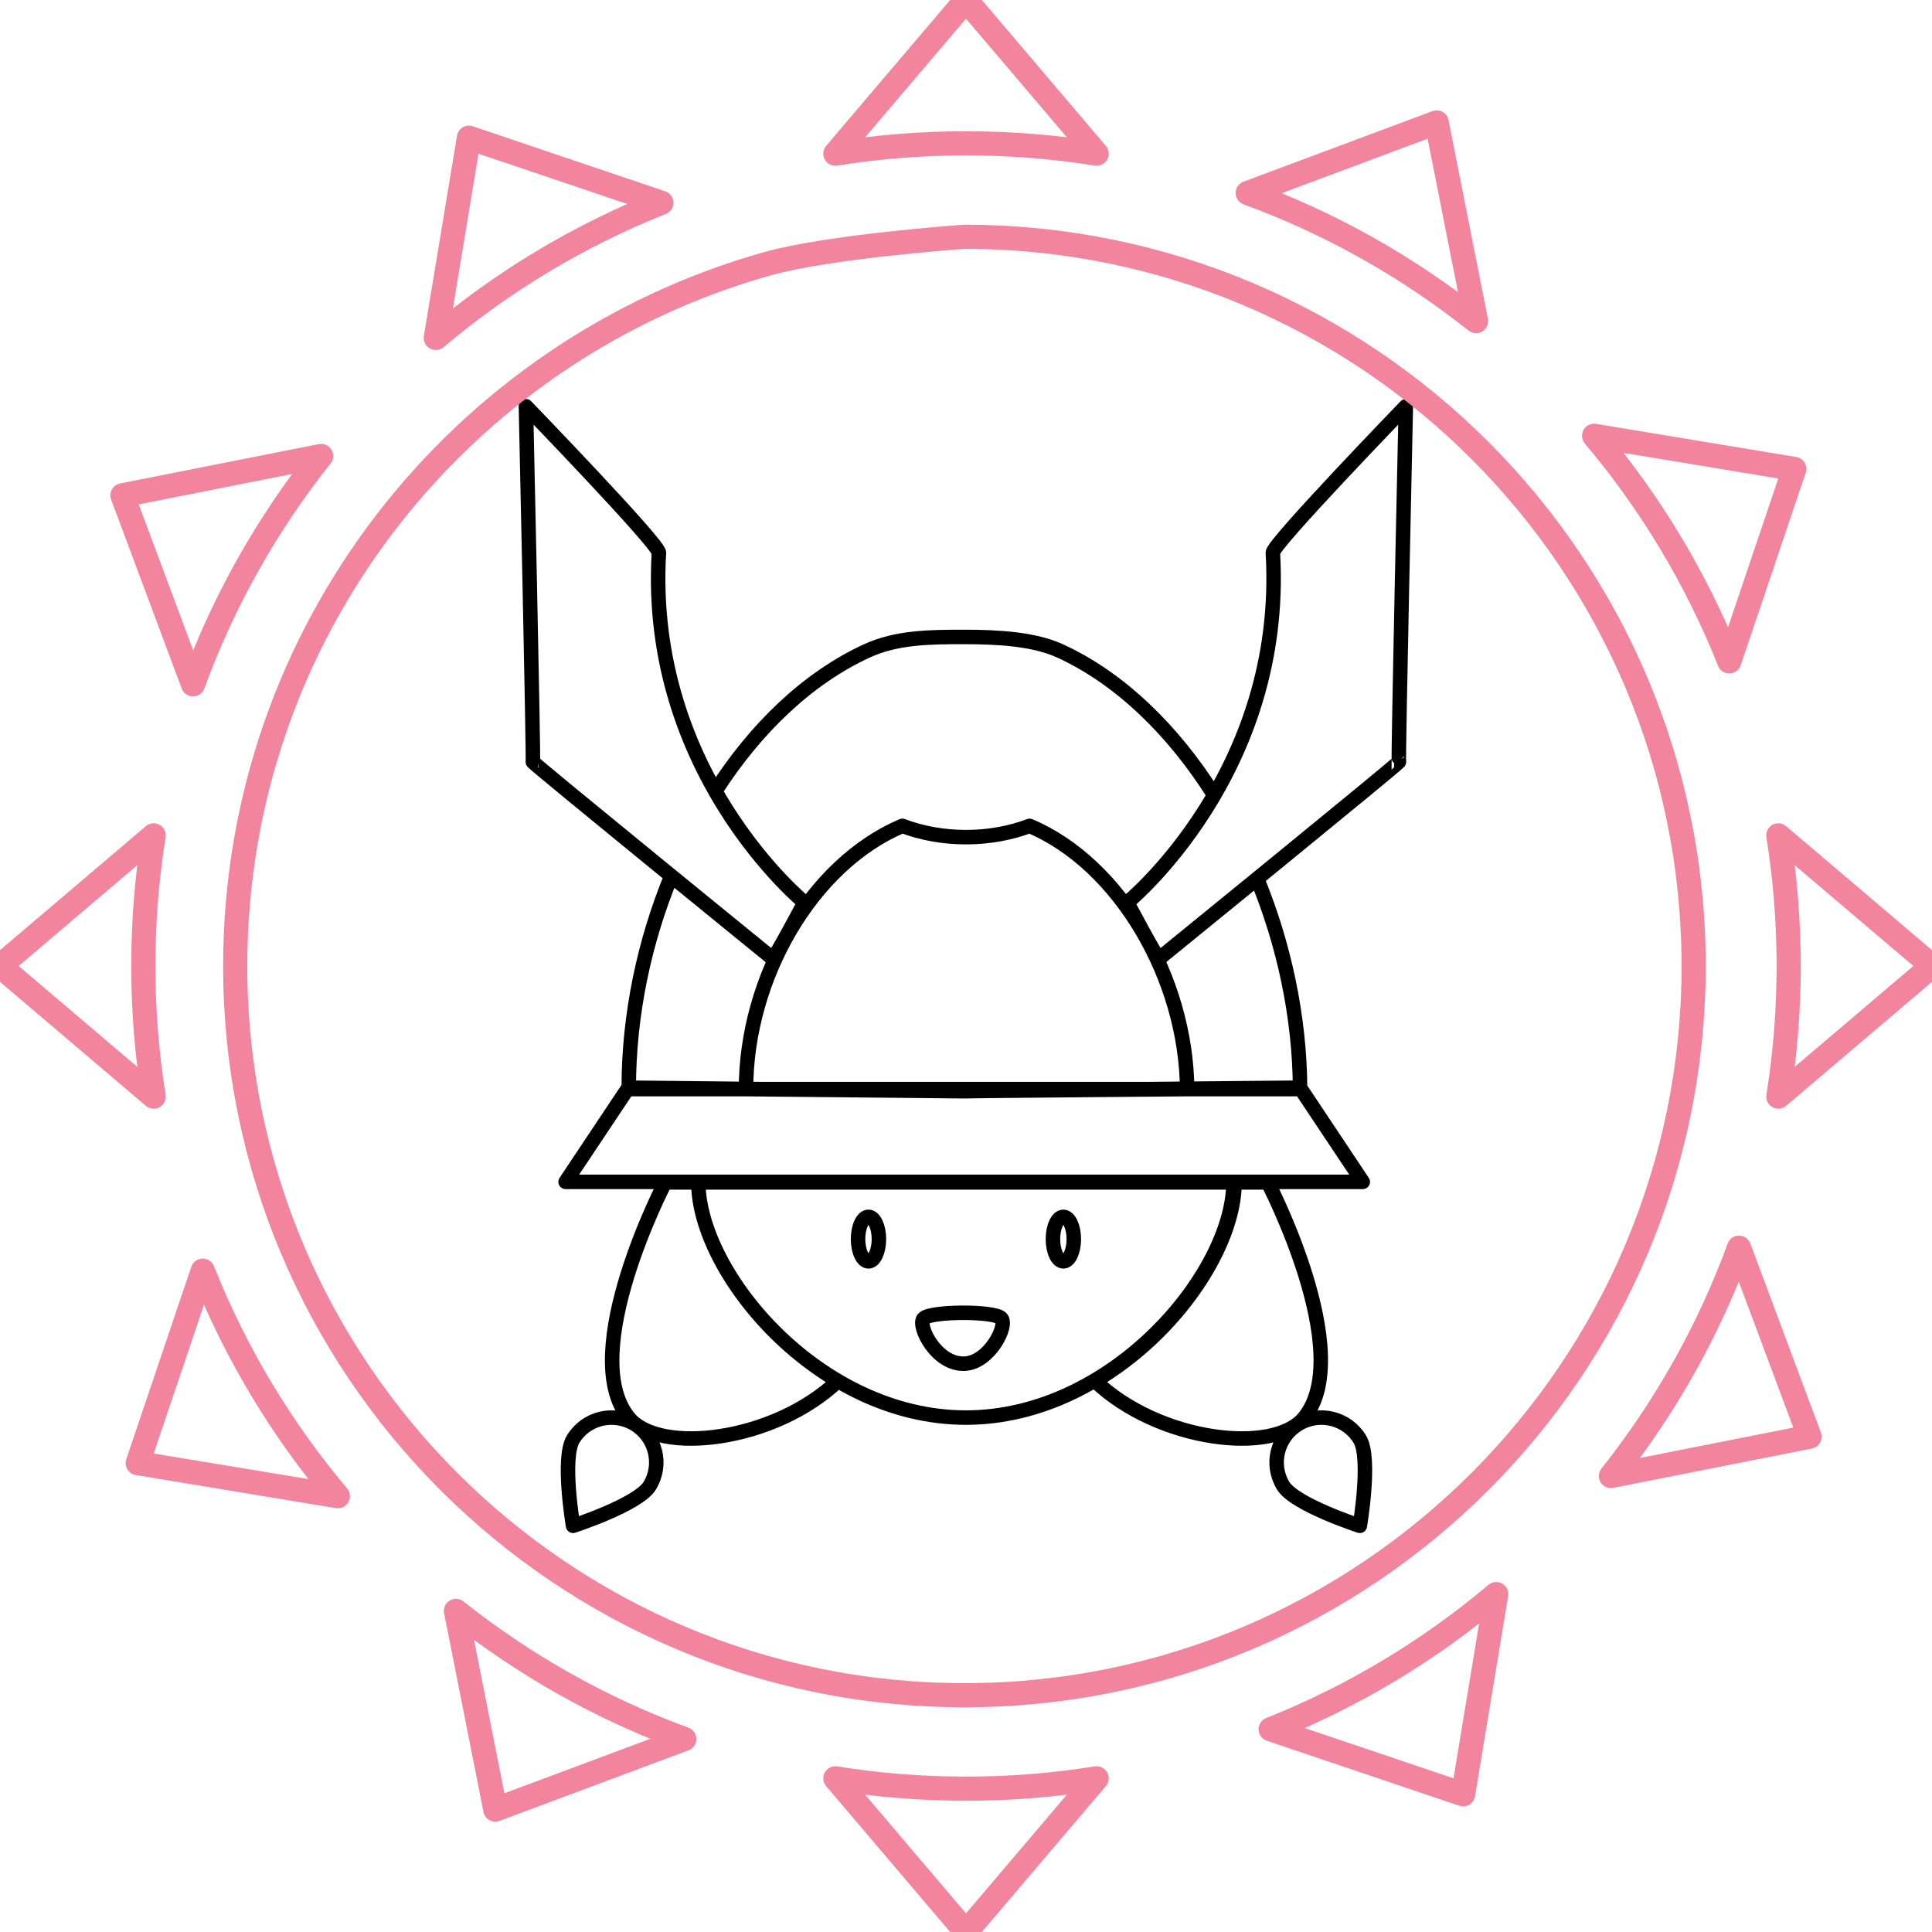
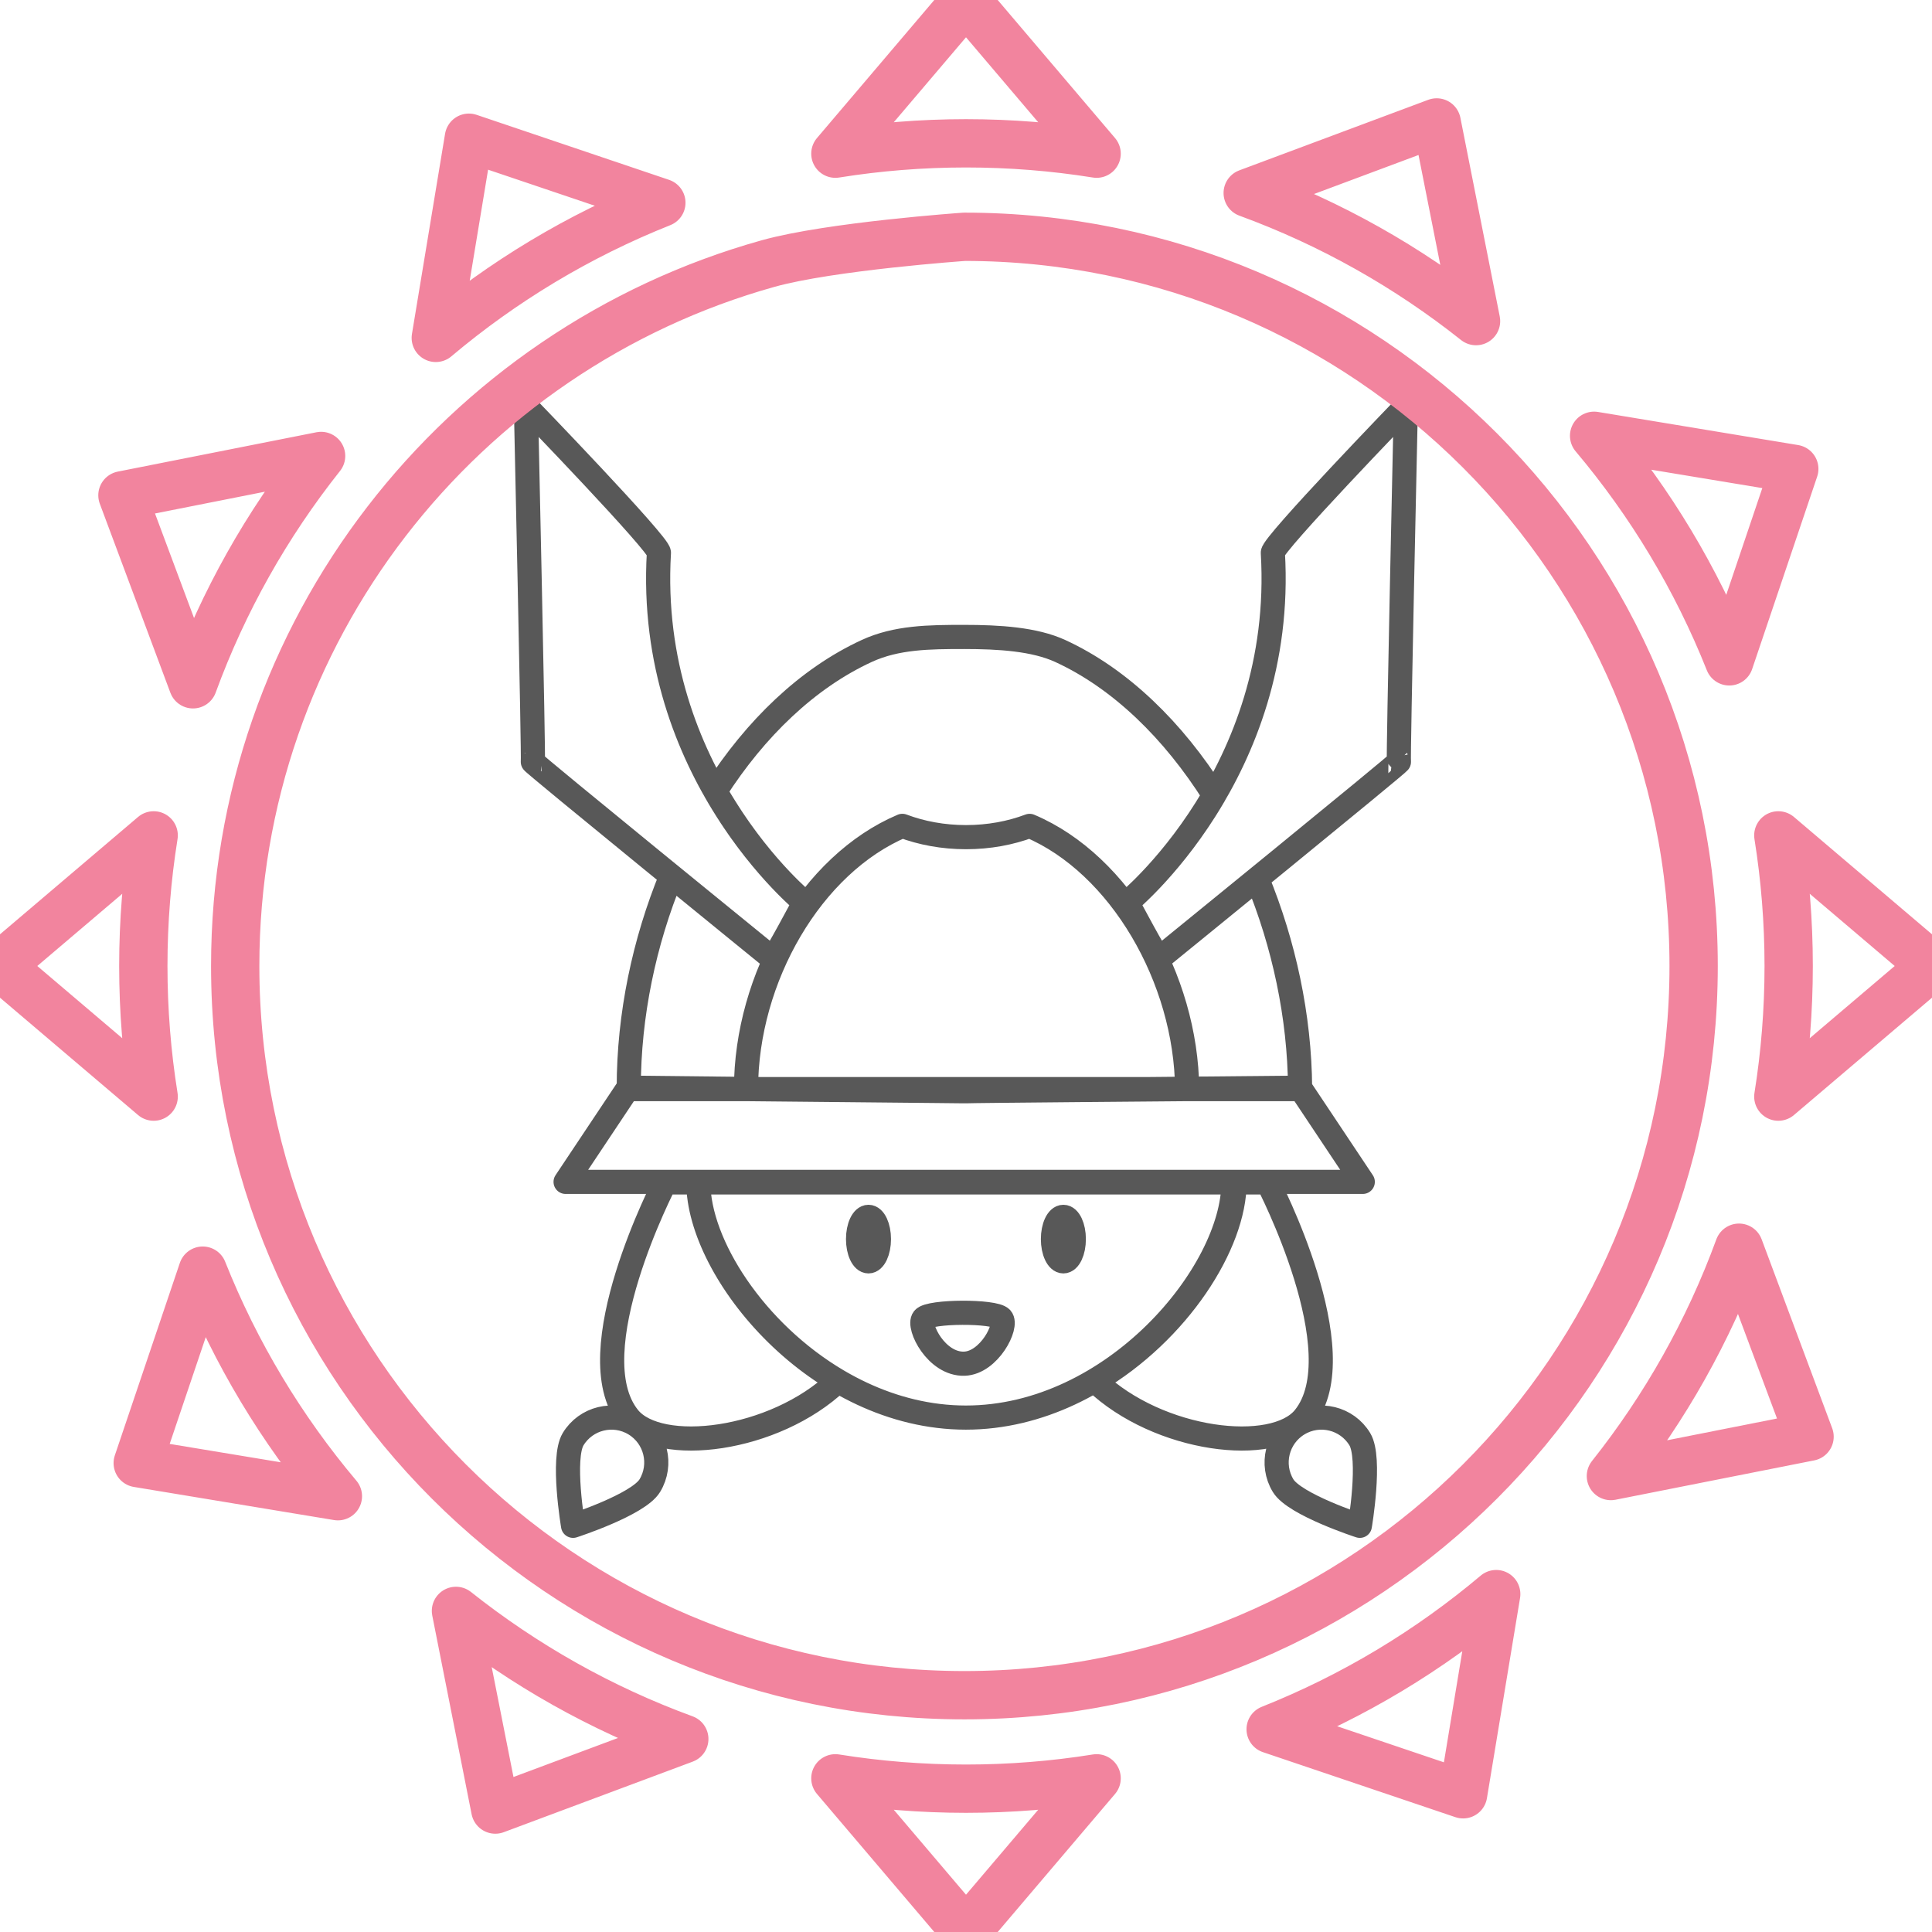
<svg xmlns="http://www.w3.org/2000/svg" width="100%" height="100%" viewBox="0 0 400 400" version="1.1" xml:space="preserve" style="fill-rule:evenodd;clip-rule:evenodd;stroke-linecap:round;stroke-linejoin:round;stroke-miterlimit:1.5;">
-   <path style="fill:none;stroke:black;stroke-width:3px;" d="M282.146,244.694L117.102,244.694L129.905,225.486L269.343,225.486L282.146,244.694ZM186.824,170.986C190.77,172.479 195.252,173.323 200.003,173.323C204.748,173.323 209.225,172.481 213.17,170.991C231.872,178.89 245.606,202.609 245.784,225.486C245.784,225.486 199.996,225.861 199.996,225.931L154.456,225.486C154.456,202.438 168.049,178.927 186.824,170.986ZM233.392,186.86C233.392,186.86 266.245,160.073 263.53,114.443C263.427,112.703 291.062,84.114 291.062,84.114C291.062,84.114 289.434,157.559 289.632,157.735C289.829,157.912 240.291,198.211 239.982,198.458C239.674,198.705 233.392,186.86 233.392,186.86ZM166.559,186.856C166.559,186.856 133.706,160.069 136.421,114.439C136.524,112.699 108.889,84.11 108.889,84.11C108.889,84.11 110.517,157.555 110.319,157.732C110.122,157.908 159.66,198.208 159.969,198.455C160.277,198.702 166.559,186.856 166.559,186.856ZM148.09,163.802C156.425,150.788 167.21,140.418 179.438,134.78C185.613,131.932 192.394,131.873 199.624,131.873C206.845,131.873 214.178,132.322 219.532,134.788C231.95,140.505 242.928,151.218 251.384,164.634C242.99,179.034 233.392,186.86 233.392,186.86C233.392,186.86 239.674,198.705 239.982,198.458C240.117,198.351 249.614,190.626 260.268,181.931C265.838,195.478 269.061,210.441 269.166,225.193C269.166,225.193 199.484,225.814 199.484,225.931L130.18,225.193C130.18,210.162 133.376,195.013 138.991,181.363C149.923,190.285 159.831,198.345 159.969,198.455C160.277,198.702 166.559,186.856 166.559,186.856C166.559,186.856 156.592,178.729 148.09,163.802Z" />
-   <path style="fill:none;stroke:black;stroke-width:3px;" d="M144.584,244.807C144.584,263.493 169.384,293.497 199.975,293.497C230.567,293.497 255.367,263.493 255.367,244.807L199.975,244.807L144.584,244.807ZM173.477,285.911C156.262,275.781 144.584,257.629 144.584,244.807L137.7,244.807C137.7,244.807 119.326,280.103 130.153,293.497C136.428,301.259 160.242,298.514 173.477,285.911ZM226.715,285.911C243.93,275.781 255.607,257.629 255.607,244.807L262.491,244.807C262.491,244.807 280.865,280.103 270.038,293.497C263.764,301.259 239.949,298.514 226.715,285.911ZM118.649,315.904C118.649,315.904 132.153,311.525 134.537,307.587C137.191,303.205 135.788,297.493 131.406,294.839C127.024,292.185 121.312,293.588 118.658,297.97C116.273,301.908 118.649,315.904 118.649,315.904ZM281.543,315.904C281.543,315.904 268.039,311.525 265.654,307.587C263,303.205 264.403,297.493 268.785,294.839C273.167,292.185 278.88,293.588 281.534,297.97C283.918,301.908 281.543,315.904 281.543,315.904ZM220.161,251.935C221.353,251.935 222.321,254 222.321,256.543C222.321,259.086 221.353,261.151 220.161,261.151C218.968,261.151 218,259.086 218,256.543C218,254 218.968,251.935 220.161,251.935ZM179.811,251.935C181.003,251.935 181.971,254 181.971,256.543C181.971,259.086 181.003,261.151 179.811,261.151C178.618,261.151 177.65,259.086 177.65,256.543C177.65,254 178.618,251.935 179.811,251.935ZM191.202,273.008C192.474,271.44 205.894,271.375 207.306,272.93C208.718,274.485 204.808,282.157 199.673,282.338C193.872,282.543 189.93,274.577 191.202,273.008Z" />
-   <path style="fill:none;stroke:#f2849e;stroke-width:5px;" d="M199.673,49.024C282.999,49.024 350.649,116.674 350.649,200C350.649,283.326 282.999,350.976 199.673,350.976C116.347,350.976 48.697,283.326 48.697,200C48.697,130.762 95.407,72.347 159.007,54.574C171.947,50.958 199.673,49.024 199.673,49.024ZM31.817,172.956C30.406,181.761 29.673,190.796 29.673,200C29.673,209.204 30.406,218.239 31.817,227.044L-0,200L31.817,172.956ZM66.481,94.401C55.273,108.515 46.26,124.446 39.958,141.676L25.349,102.548L66.481,94.401ZM136.926,41.973C119.819,48.778 104.073,58.283 90.224,69.957L97.081,28.513L136.926,41.973ZM172.956,368.183C181.761,369.594 190.796,370.327 200,370.327C209.204,370.327 218.239,369.594 227.044,368.183L200,400L172.956,368.183ZM94.401,333.519C108.515,344.727 124.446,353.74 141.676,360.042L102.548,374.651L94.401,333.519ZM41.973,263.074C48.778,280.181 58.283,295.927 69.957,309.776L28.513,302.919L41.973,263.074ZM368.183,227.044C369.594,218.239 370.327,209.204 370.327,200C370.327,190.796 369.594,181.761 368.183,172.956L400,200L368.183,227.044ZM333.519,305.599C344.727,291.485 353.74,275.554 360.042,258.324L374.651,297.452L333.519,305.599ZM263.074,358.027C280.181,351.222 295.927,341.717 309.776,330.043L302.919,371.487L263.074,358.027ZM227.044,31.817C218.239,30.406 209.204,29.673 200,29.673C190.796,29.673 181.761,30.406 172.956,31.817L200,-0L227.044,31.817ZM305.599,66.481C291.485,55.273 275.554,46.26 258.324,39.958L297.452,25.349L305.599,66.481ZM358.027,136.926C351.222,119.819 341.717,104.073 330.043,90.224L371.487,97.081L358.027,136.926Z" />
+   <path style="fill:none;stroke:#585858;stroke-width:5px;" d="M282.146,244.694L117.102,244.694L129.905,225.486L269.343,225.486L282.146,244.694ZM186.824,170.986C190.77,172.479 195.252,173.323 200.003,173.323C204.748,173.323 209.225,172.481 213.17,170.991C231.872,178.89 245.606,202.609 245.784,225.486C245.784,225.486 199.996,225.861 199.996,225.931L154.456,225.486C154.456,202.438 168.049,178.927 186.824,170.986ZM233.392,186.86C233.392,186.86 266.245,160.073 263.53,114.443C263.427,112.703 291.062,84.114 291.062,84.114C291.062,84.114 289.434,157.559 289.632,157.735C289.829,157.912 240.291,198.211 239.982,198.458C239.674,198.705 233.392,186.86 233.392,186.86ZM166.559,186.856C166.559,186.856 133.706,160.069 136.421,114.439C136.524,112.699 108.889,84.11 108.889,84.11C108.889,84.11 110.517,157.555 110.319,157.732C110.122,157.908 159.66,198.208 159.969,198.455C160.277,198.702 166.559,186.856 166.559,186.856ZM148.09,163.802C156.425,150.788 167.21,140.418 179.438,134.78C185.613,131.932 192.394,131.873 199.624,131.873C206.845,131.873 214.178,132.322 219.532,134.788C231.95,140.505 242.928,151.218 251.384,164.634C242.99,179.034 233.392,186.86 233.392,186.86C233.392,186.86 239.674,198.705 239.982,198.458C240.117,198.351 249.614,190.626 260.268,181.931C265.838,195.478 269.061,210.441 269.166,225.193C269.166,225.193 199.484,225.814 199.484,225.931L130.18,225.193C130.18,210.162 133.376,195.013 138.991,181.363C149.923,190.285 159.831,198.345 159.969,198.455C160.277,198.702 166.559,186.856 166.559,186.856C166.559,186.856 156.592,178.729 148.09,163.802Z" />
+   <path style="fill:none;stroke:#585858;stroke-width:5px;" d="M144.584,244.807C144.584,263.493 169.384,293.497 199.975,293.497C230.567,293.497 255.367,263.493 255.367,244.807L199.975,244.807L144.584,244.807ZM173.477,285.911C156.262,275.781 144.584,257.629 144.584,244.807L137.7,244.807C137.7,244.807 119.326,280.103 130.153,293.497C136.428,301.259 160.242,298.514 173.477,285.911ZM226.715,285.911C243.93,275.781 255.607,257.629 255.607,244.807L262.491,244.807C262.491,244.807 280.865,280.103 270.038,293.497C263.764,301.259 239.949,298.514 226.715,285.911ZM118.649,315.904C118.649,315.904 132.153,311.525 134.537,307.587C137.191,303.205 135.788,297.493 131.406,294.839C127.024,292.185 121.312,293.588 118.658,297.97C116.273,301.908 118.649,315.904 118.649,315.904ZM281.543,315.904C281.543,315.904 268.039,311.525 265.654,307.587C263,303.205 264.403,297.493 268.785,294.839C273.167,292.185 278.88,293.588 281.534,297.97C283.918,301.908 281.543,315.904 281.543,315.904ZM220.161,251.935C221.353,251.935 222.321,254 222.321,256.543C222.321,259.086 221.353,261.151 220.161,261.151C218.968,261.151 218,259.086 218,256.543C218,254 218.968,251.935 220.161,251.935ZM179.811,251.935C181.003,251.935 181.971,254 181.971,256.543C181.971,259.086 181.003,261.151 179.811,261.151C178.618,261.151 177.65,259.086 177.65,256.543C177.65,254 178.618,251.935 179.811,251.935ZM191.202,273.008C192.474,271.44 205.894,271.375 207.306,272.93C208.718,274.485 204.808,282.157 199.673,282.338C193.872,282.543 189.93,274.577 191.202,273.008Z" />
+   <path style="fill:none;stroke:#f2849e;stroke-width:10px;" d="M199.673,49.024C282.999,49.024 350.649,116.674 350.649,200C350.649,283.326 282.999,350.976 199.673,350.976C116.347,350.976 48.697,283.326 48.697,200C48.697,130.762 95.407,72.347 159.007,54.574C171.947,50.958 199.673,49.024 199.673,49.024ZM31.817,172.956C30.406,181.761 29.673,190.796 29.673,200C29.673,209.204 30.406,218.239 31.817,227.044L-0,200L31.817,172.956ZM66.481,94.401C55.273,108.515 46.26,124.446 39.958,141.676L25.349,102.548L66.481,94.401ZM136.926,41.973C119.819,48.778 104.073,58.283 90.224,69.957L97.081,28.513L136.926,41.973ZM172.956,368.183C181.761,369.594 190.796,370.327 200,370.327C209.204,370.327 218.239,369.594 227.044,368.183L200,400L172.956,368.183ZM94.401,333.519C108.515,344.727 124.446,353.74 141.676,360.042L102.548,374.651L94.401,333.519ZM41.973,263.074C48.778,280.181 58.283,295.927 69.957,309.776L28.513,302.919L41.973,263.074ZM368.183,227.044C369.594,218.239 370.327,209.204 370.327,200C370.327,190.796 369.594,181.761 368.183,172.956L400,200L368.183,227.044ZM333.519,305.599C344.727,291.485 353.74,275.554 360.042,258.324L374.651,297.452L333.519,305.599ZM263.074,358.027C280.181,351.222 295.927,341.717 309.776,330.043L302.919,371.487L263.074,358.027ZM227.044,31.817C218.239,30.406 209.204,29.673 200,29.673C190.796,29.673 181.761,30.406 172.956,31.817L200,-0L227.044,31.817ZM305.599,66.481C291.485,55.273 275.554,46.26 258.324,39.958L297.452,25.349L305.599,66.481ZM358.027,136.926C351.222,119.819 341.717,104.073 330.043,90.224L371.487,97.081L358.027,136.926Z" />
</svg>
